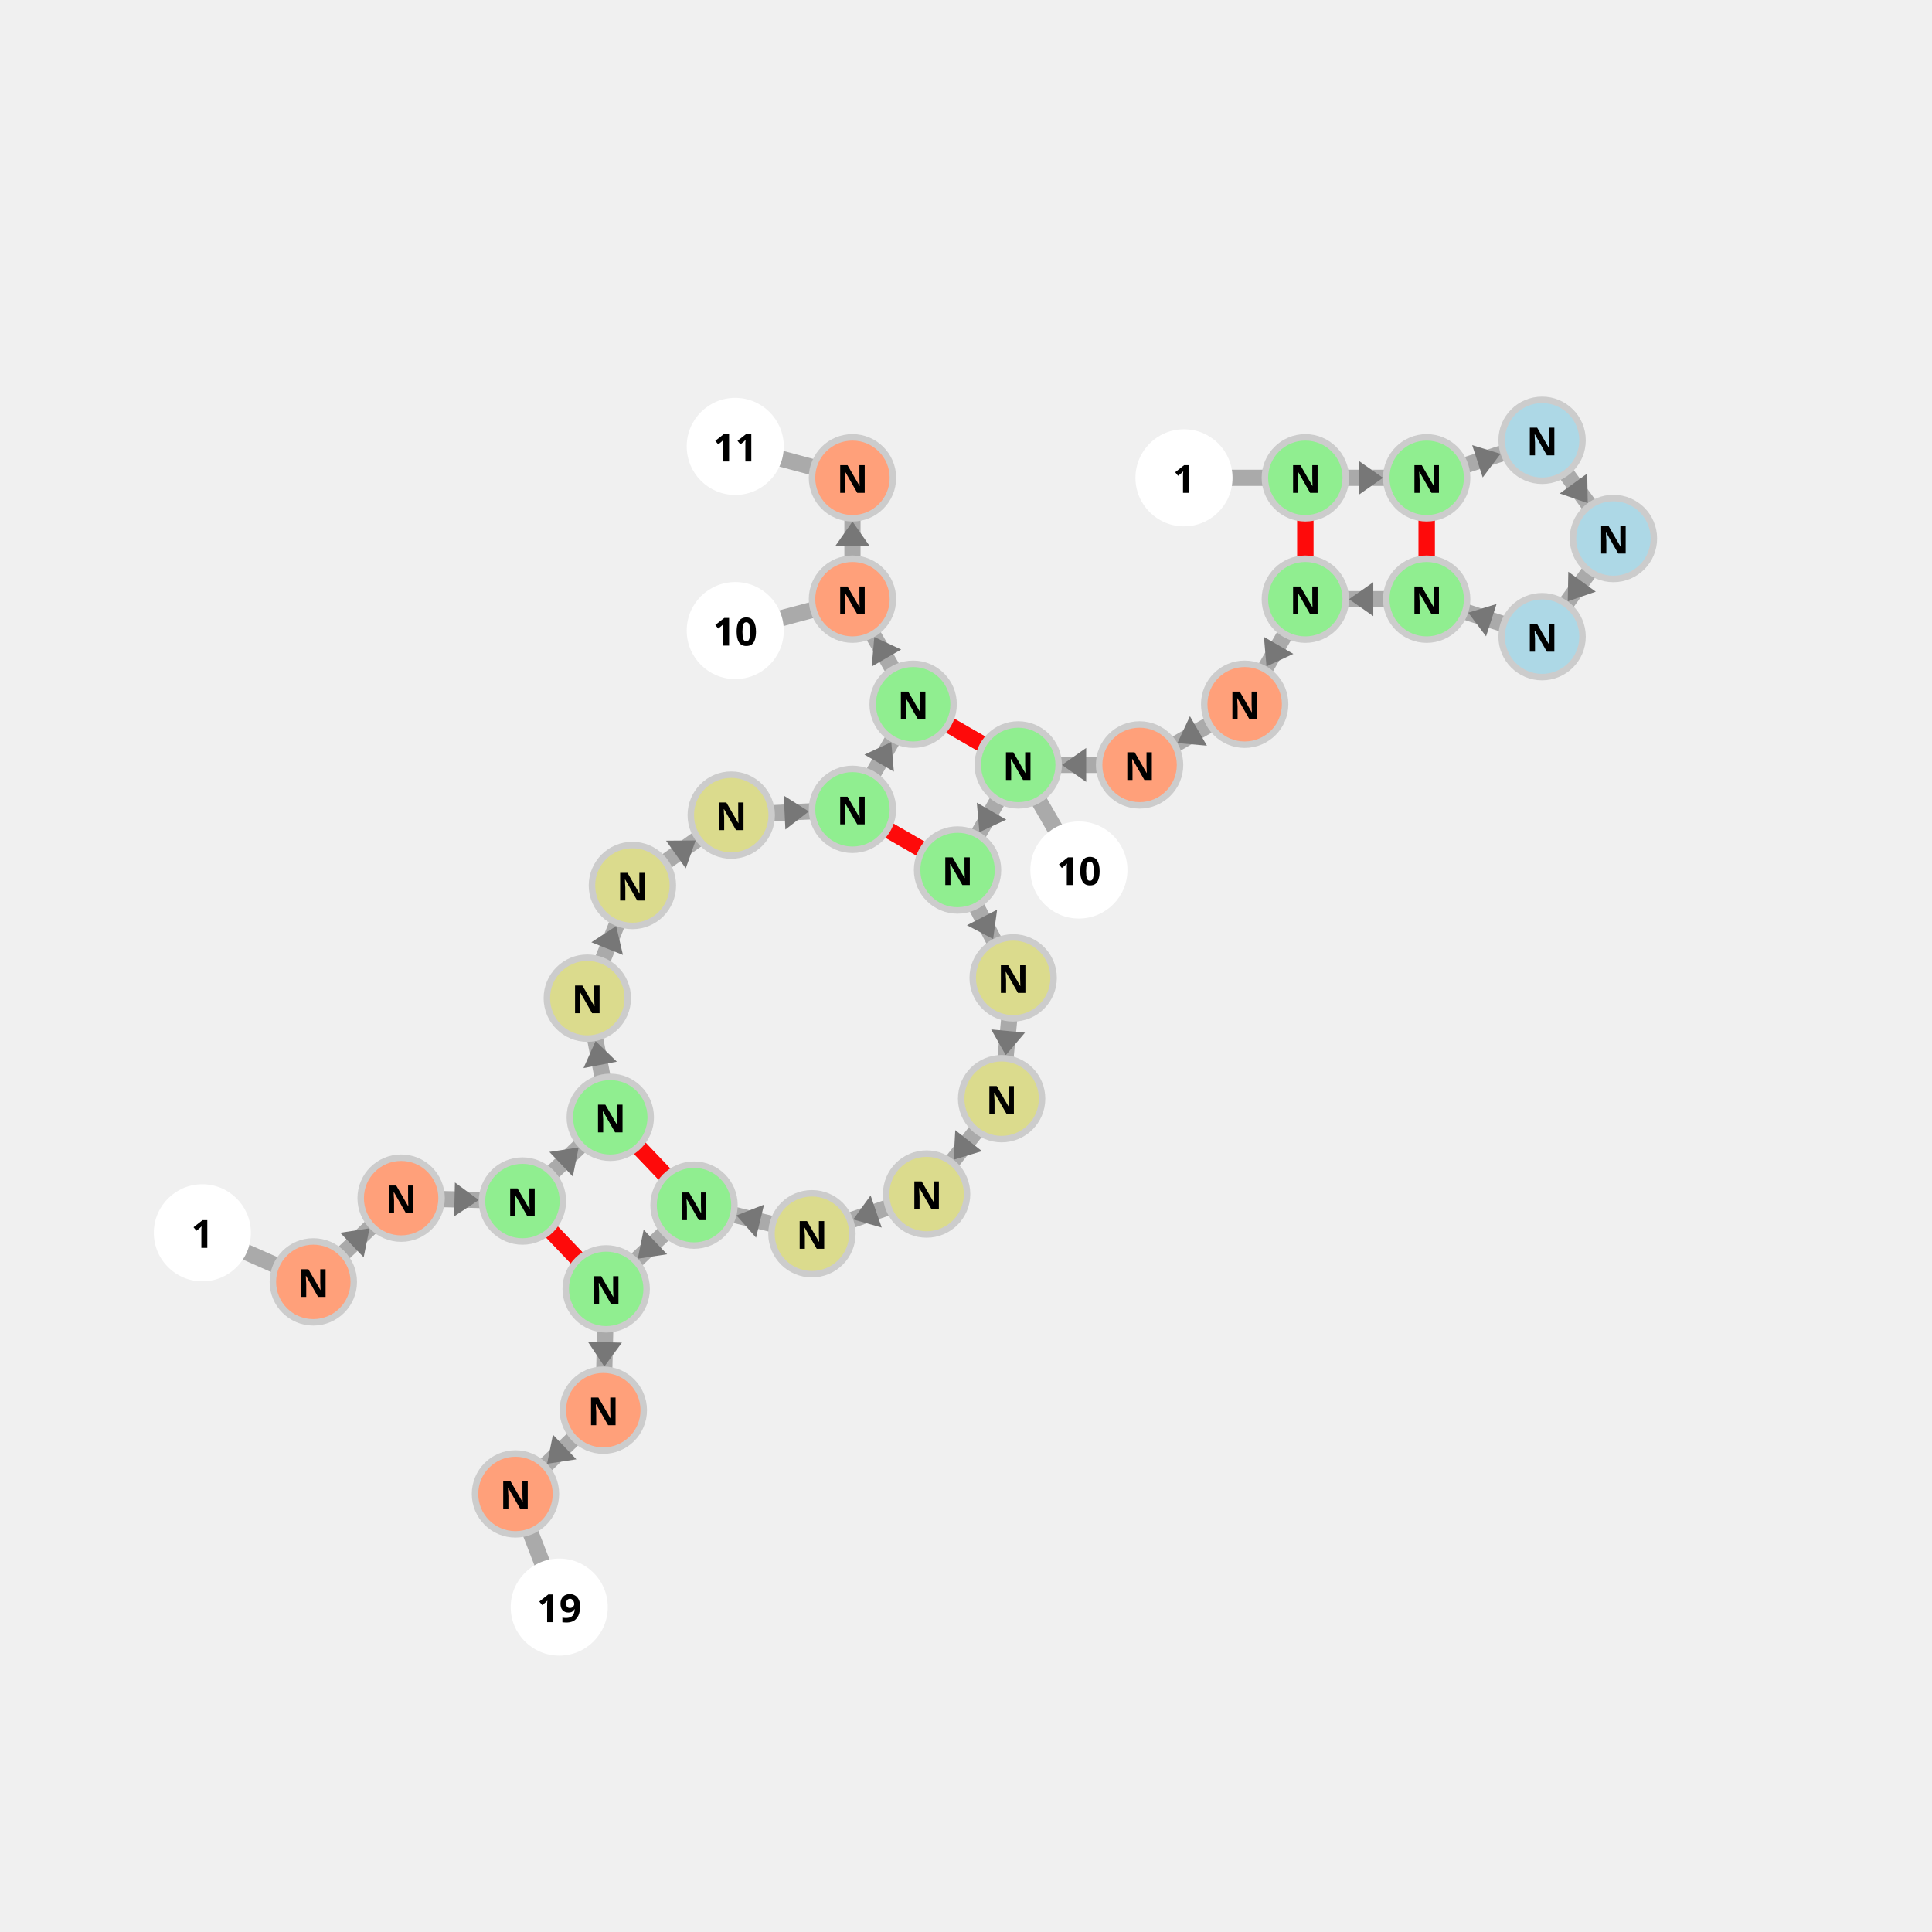
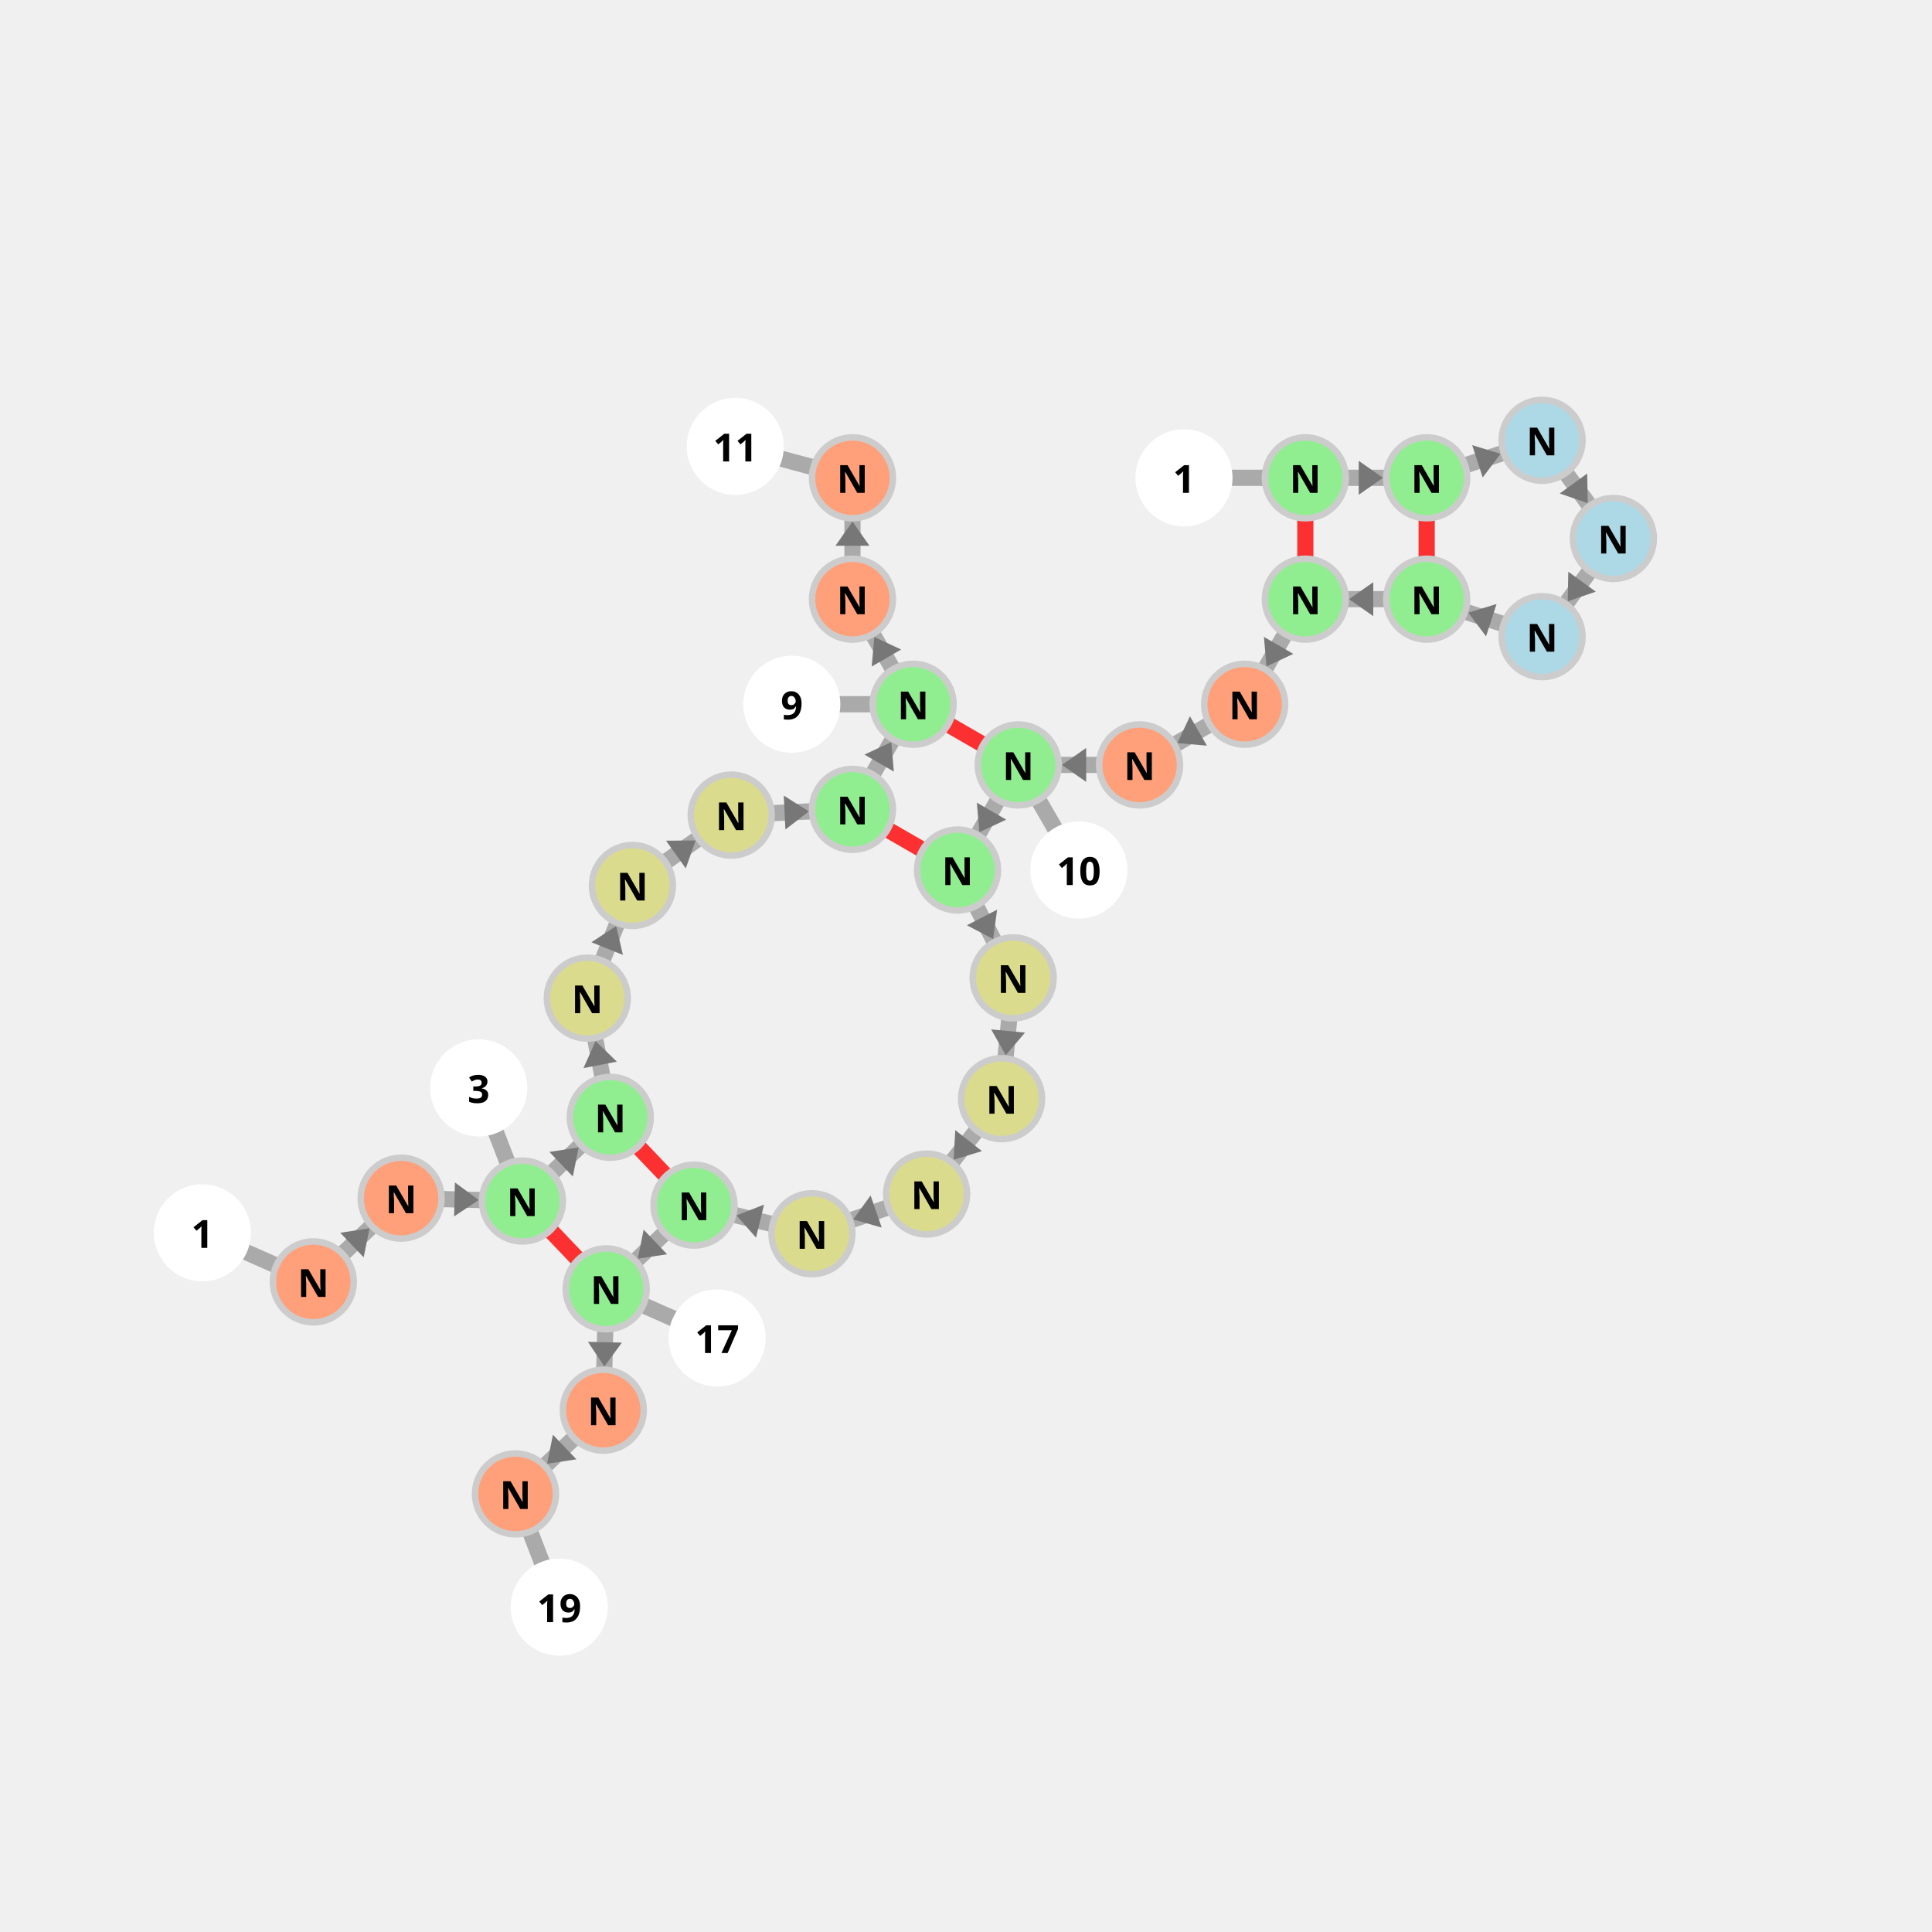
<svg xmlns="http://www.w3.org/2000/svg" viewBox="0 0 300 300">
  <style type="text/css">
 circle.fornac-node, polygon.fornac-node {
  stroke: #ccc;
  stroke-width: 0.8;
  opacity: 1;
  fill: white;
}

path.fornac-directionArrow {
  fill: #777;
  stroke: none;
  stroke-width: 0.8px;
}

g.fornac-plot {
    /* outline: 1px solid red; */
}

circle.fornac-node[base_type="a"] {
  fill: #dbdb8d;
}

circle.fornac-node[base_type="c"] {
  fill: #98df8a;
}

circle.fornac-node[base_type="g"] {
  fill: #ff9896;
}

circle.fornac-node[base_type="u"], circle.fornac-node[base_type="t"] {
  fill: #aec7e8;
}

.fornac-node &gt; text {
     pointer-events: none;
 }

circle.fornac-node[node_type="label"] {
    stroke: transparent;
    stroke-width: 0;
    fill: white;
    display: inline;
}

circle.fornac-node[node_type="protein"] {
    fill: gray;
    fill-opacity: 0.5;
    stroke-width: 4;
}

.fornac-selectedNode &gt; circle.fornac-node {
    stroke: red;
}

text.fornac-nodeLabel {
    font-weight: bold;
    font-family: Tahoma, Geneva, sans-serif;
    font-size: 0.4em;
    color: rgb(100,100,100);
    text-anchor: middle;
    alignment-baseline: middle;
    dominant-baseline: central;
    pointer-events: none;
    -webkit-touch-callout: none;
    -webkit-user-select: none;
    -khtml-user-select: none;
    -moz-user-select: none;
    -ms-user-select: none;
    user-select: none;
}

line.fornac-link {
  stroke: #999;
  stroke-opacity: 0.8;
  stroke-width: 2;
}

line.fornac-link[link_type="pseudoknot"] {
    stroke: red;
}

line.fornac-link[link_type="basepair"] {
  stroke: red;
}

line.fornac-link[link_type="intermolecule"] {
  stroke: blue;
}

line.fornac-link[link_type="chain_chain"] {
  stroke-dasharray: 3,3;
}

line.fornac-link[link_type="fake"] {
  stroke: green;
}

text.fornac-plotLabel {
    font-family: Tahoma, Geneva, sans-serif;
    font-weight: bolder;
    font-size: 1.2em;
    fill: rgba(200, 200, 200, 0.5);
    text-anchor: middle;
    alignment-baseline: central;
}

.fornac-transparent {
    fill: transparent;
    stroke-width: 0;
    stroke-opacity: 0;
    opacity: 0;
    visibility: hidden;
    pointer-events: none;
}

.fornac-dragLine {
  stroke: #999;
  stroke-width: 2;
  pointer-events: none;
}

.fornac-mouseEventHelper &gt; .extent {
  fill-opacity: .1;
  stroke: #fff;
  shape-rendering: crispEdges;
}

.d3-context-menu {
	position: absolute;
	display: none;
	background-color: #f2f2f2;
	border-radius: 4px;

	font-family: Arial, sans-serif;
	font-size: 14px;
	min-width: 150px;
	border: 1px solid #d4d4d4;

	z-index:1200;
}

.d3-context-menu ul {
	list-style-type: none;
	margin: 4px 0px;
	padding: 0px;
	cursor: default;
}

.d3-context-menu ul li {
	padding: 4px 16px;

	-webkit-touch-callout: none; /* iOS Safari */
	-webkit-user-select: none;   /* Chrome/Safari/Opera */
	-khtml-user-select: none;    /* Konqueror */
	-moz-user-select: none;      /* Firefox */
	-ms-user-select: none;       /* Internet Explorer/Edge */
	user-select: none;
}

.d3-context-menu ul li:hover {
	background-color: #4677f8;
	color: #fefefe;
}

.d3-context-menu-selected {
	background-color: #4677f8;
	color: #fefefe;
}

/*
	Header
*/

.d3-context-menu ul li.is-header
.d3-context-menu ul li.is-header:hover {
	background-color: #f2f2f2;
	color: #444;
	font-weight: bold;
	font-style: italic;
}

/*
	Disabled
*/

.d3-context-menu ul li.is-disabled
.d3-context-menu ul li.is-disabled:hover {
	background-color: #f2f2f2;
	color: #888;
	cursor: not-allowed;
}

/*
	Divider
*/

.d3-context-menu ul li.is-divider {
	padding: 0px 0px;
}

.d3-context-menu ul li.is-divider:hover {
	background-color: #f2f2f2;
}

.d3-context-menu ul hr {
	border: 0;
    height: 0;
    border-top: 1px solid rgba(0, 0, 0, 0.1);
    border-bottom: 1px solid rgba(255, 255, 255, 0.3);
}

/*# sourceMappingURL=fornac.css.map*/ 
</style>
  <g class="fornac-plot" transform="translate(77.07398,-51.42303)scale(1.256171,1.256171)">
    <g class="fornac-links">
      <line class="link fornac-link" x1="100" y1="100" x2="100" y2="115" link_type="basepair" pointer-events="all" />
      <line class="link fornac-link" x1="115" y1="100" x2="115" y2="115" link_type="basepair" pointer-events="all" />
      <line class="link fornac-link" x1="100" y1="100" x2="115" y2="100" link_type="backbone" pointer-events="all" />
      <line class="link fornac-link" x1="115" y1="100" x2="129.266" y2="95.365" link_type="backbone" pointer-events="all" />
      <line class="link fornac-link" x1="129.266" y1="95.365" x2="138.083" y2="107.5" link_type="backbone" pointer-events="all" />
      <line class="link fornac-link" x1="138.083" y1="107.5" x2="129.266" y2="119.635" link_type="backbone" pointer-events="all" />
-       <line class="link fornac-link" x1="115" y1="115" x2="115" y2="100" link_type="basepair" pointer-events="all" />
      <line class="link fornac-link" x1="129.266" y1="119.635" x2="115" y2="115" link_type="backbone" pointer-events="all" />
-       <line class="link fornac-link" x1="100" y1="115" x2="100" y2="100" link_type="basepair" pointer-events="all" />
      <line class="link fornac-link" x1="115" y1="115" x2="100" y2="115" link_type="backbone" pointer-events="all" />
      <line class="link fornac-link" x1="100" y1="115" x2="92.5" y2="127.99" link_type="backbone" pointer-events="all" />
      <line class="link fornac-link" x1="92.5" y1="127.99" x2="79.51" y2="135.49" link_type="backbone" pointer-events="all" />
      <line class="link fornac-link" x1="64.51" y1="135.49" x2="51.519" y2="127.99" link_type="basepair" pointer-events="all" />
      <line class="link fornac-link" x1="79.51" y1="135.49" x2="64.51" y2="135.49" link_type="backbone" pointer-events="all" />
      <line class="link fornac-link" x1="57.01" y1="148.481" x2="44.019" y2="140.981" link_type="basepair" pointer-events="all" />
      <line class="link fornac-link" x1="64.51" y1="135.49" x2="57.01" y2="148.481" link_type="backbone" pointer-events="all" />
      <line class="link fornac-link" x1="57.01" y1="148.481" x2="63.883" y2="161.813" link_type="backbone" pointer-events="all" />
      <line class="link fornac-link" x1="63.883" y1="161.813" x2="62.457" y2="176.745" link_type="backbone" pointer-events="all" />
      <line class="link fornac-link" x1="62.457" y1="176.745" x2="53.185" y2="188.536" link_type="backbone" pointer-events="all" />
      <line class="link fornac-link" x1="53.185" y1="188.536" x2="39.01" y2="193.442" link_type="backbone" pointer-events="all" />
      <line class="link fornac-link" x1="24.433" y1="189.906" x2="14.081" y2="179.05" link_type="basepair" pointer-events="all" />
      <line class="link fornac-link" x1="39.01" y1="193.442" x2="24.433" y2="189.906" link_type="backbone" pointer-events="all" />
      <line class="link fornac-link" x1="13.577" y1="200.257" x2="3.225" y2="189.401" link_type="basepair" pointer-events="all" />
      <line class="link fornac-link" x1="24.433" y1="189.906" x2="13.577" y2="200.257" link_type="backbone" pointer-events="all" />
      <line class="link fornac-link" x1="13.577" y1="200.257" x2="13.22" y2="215.253" link_type="backbone" pointer-events="all" />
      <line class="link fornac-link" x1="13.22" y1="215.253" x2="2.364" y2="225.604" link_type="backbone" pointer-events="all" />
      <line class="link fornac-link" x1="-22.626" y1="199.395" x2="-11.77" y2="189.044" link_type="backbone" pointer-events="all" />
-       <line class="link fornac-link" x1="3.225" y1="189.401" x2="13.577" y2="200.257" link_type="basepair" pointer-events="all" />
      <line class="link fornac-link" x1="-11.77" y1="189.044" x2="3.225" y2="189.401" link_type="backbone" pointer-events="all" />
-       <line class="link fornac-link" x1="14.081" y1="179.05" x2="24.433" y2="189.906" link_type="basepair" pointer-events="all" />
      <line class="link fornac-link" x1="3.225" y1="189.401" x2="14.081" y2="179.05" link_type="backbone" pointer-events="all" />
      <line class="link fornac-link" x1="14.081" y1="179.05" x2="11.243" y2="164.321" link_type="backbone" pointer-events="all" />
      <line class="link fornac-link" x1="11.243" y1="164.321" x2="16.818" y2="150.395" link_type="backbone" pointer-events="all" />
      <line class="link fornac-link" x1="16.818" y1="150.395" x2="29.036" y2="141.694" link_type="backbone" pointer-events="all" />
-       <line class="link fornac-link" x1="44.019" y1="140.981" x2="57.01" y2="148.481" link_type="basepair" pointer-events="all" />
      <line class="link fornac-link" x1="29.036" y1="141.694" x2="44.019" y2="140.981" link_type="backbone" pointer-events="all" />
-       <line class="link fornac-link" x1="51.519" y1="127.99" x2="64.51" y2="135.49" link_type="basepair" pointer-events="all" />
      <line class="link fornac-link" x1="44.019" y1="140.981" x2="51.519" y2="127.99" link_type="backbone" pointer-events="all" />
      <line class="link fornac-link" x1="51.519" y1="127.99" x2="44.019" y2="115" link_type="backbone" pointer-events="all" />
      <line class="link fornac-link" x1="44.019" y1="115" x2="44.019" y2="100" link_type="backbone" pointer-events="all" />
      <line class="link fornac-link" x1="100" y1="100" x2="85" y2="100" link_type="label_link" pointer-events="all" />
      <line class="link fornac-link" x1="115" y1="100" x2="112.653" y2="85.185" link_type="label_link" pointer-events="all" style="display:none" />
      <line class="link fornac-link" x1="129.266" y1="95.365" x2="133.901" y2="81.099" link_type="label_link" pointer-events="all" style="display:none" />
      <line class="link fornac-link" x1="138.083" y1="107.5" x2="153.083" y2="107.5" link_type="label_link" pointer-events="all" style="display:none" />
      <line class="link fornac-link" x1="129.266" y1="119.635" x2="133.901" y2="133.901" link_type="label_link" pointer-events="all" style="display:none" />
      <line class="link fornac-link" x1="115" y1="115" x2="112.653" y2="129.815" link_type="label_link" pointer-events="all" style="display:none" />
      <line class="link fornac-link" x1="100" y1="115" x2="107.5" y2="127.99" link_type="label_link" pointer-events="all" style="display:none" />
      <line class="link fornac-link" x1="92.5" y1="127.99" x2="103.107" y2="138.597" link_type="label_link" pointer-events="all" style="display:none" />
      <line class="link fornac-link" x1="79.51" y1="135.49" x2="83.392" y2="149.979" link_type="label_link" pointer-events="all" style="display:none" />
      <line class="link fornac-link" x1="64.51" y1="135.49" x2="72.01" y2="148.481" link_type="label_link" pointer-events="all" />
      <line class="link fornac-link" x1="57.01" y1="148.481" x2="72.005" y2="148.838" link_type="label_link" pointer-events="all" style="display:none" />
      <line class="link fornac-link" x1="63.883" y1="161.813" x2="78.612" y2="158.975" link_type="label_link" pointer-events="all" style="display:none" />
      <line class="link fornac-link" x1="62.457" y1="176.745" x2="76.383" y2="182.32" link_type="label_link" pointer-events="all" style="display:none" />
      <line class="link fornac-link" x1="53.185" y1="188.536" x2="61.886" y2="200.755" link_type="label_link" pointer-events="all" style="display:none" />
      <line class="link fornac-link" x1="39.01" y1="193.442" x2="39.724" y2="208.425" link_type="label_link" pointer-events="all" style="display:none" />
      <line class="link fornac-link" x1="24.433" y1="189.906" x2="28.315" y2="204.395" link_type="label_link" pointer-events="all" style="display:none" />
-       <line class="link fornac-link" x1="13.577" y1="200.257" x2="27.294" y2="206.325" link_type="label_link" pointer-events="all" style="display:none" />
+       <line class="link fornac-link" x1="13.577" y1="200.257" x2="27.294" y2="206.325" link_type="label_link" pointer-events="all" />
      <line class="link fornac-link" x1="13.22" y1="215.253" x2="26.937" y2="221.321" link_type="label_link" pointer-events="all" style="display:none" />
      <line class="link fornac-link" x1="2.364" y1="225.604" x2="7.772" y2="239.595" link_type="label_link" pointer-events="all" />
      <line class="link fornac-link" x1="-12.632" y1="225.247" x2="-18.701" y2="238.965" link_type="label_link" pointer-events="all" style="display:none" />
      <line class="link fornac-link" x1="-22.983" y1="214.391" x2="-36.974" y2="219.8" link_type="label_link" pointer-events="all" style="display:none" />
      <line class="link fornac-link" x1="-22.626" y1="199.395" x2="-36.344" y2="193.327" link_type="label_link" pointer-events="all" />
      <line class="link fornac-link" x1="-11.77" y1="189.044" x2="-17.179" y2="175.053" link_type="label_link" pointer-events="all" style="display:none" />
-       <line class="link fornac-link" x1="3.225" y1="189.401" x2="-2.183" y2="175.41" link_type="label_link" pointer-events="all" style="display:none" />
+       <line class="link fornac-link" x1="3.225" y1="189.401" x2="-2.183" y2="175.41" link_type="label_link" pointer-events="all" />
      <line class="link fornac-link" x1="14.081" y1="179.05" x2="-0.206" y2="174.482" link_type="label_link" pointer-events="all" style="display:none" />
      <line class="link fornac-link" x1="11.243" y1="164.321" x2="-3.689" y2="162.895" link_type="label_link" pointer-events="all" style="display:none" />
      <line class="link fornac-link" x1="16.818" y1="150.395" x2="5.027" y2="141.123" link_type="label_link" pointer-events="all" style="display:none" />
      <line class="link fornac-link" x1="29.036" y1="141.694" x2="24.13" y2="127.519" link_type="label_link" pointer-events="all" style="display:none" />
      <line class="link fornac-link" x1="44.019" y1="140.981" x2="36.212" y2="128.173" link_type="label_link" pointer-events="all" style="display:none" />
-       <line class="link fornac-link" x1="51.519" y1="127.99" x2="36.519" y2="127.99" link_type="label_link" pointer-events="all" style="display:none" />
-       <line class="link fornac-link" x1="44.019" y1="115" x2="29.53" y2="118.882" link_type="label_link" pointer-events="all" />
+       <line class="link fornac-link" x1="51.519" y1="127.99" x2="36.519" y2="127.99" link_type="label_link" pointer-events="all" />
+       <line class="link fornac-link" x1="44.019" y1="115" x2="29.53" y2="118.882" link_type="label_link" pointer-events="all" style="display:none" />
      <line class="link fornac-link" x1="44.019" y1="100" x2="29.53" y2="96.118" link_type="label_link" pointer-events="all" />
    </g>
    <g class="fornac-nodes">
      <g class="gnode" struct_name="empty" transform="translate(100,100)" num="n1" rnum="n32">
        <path class="fornac-directionArrow" node_num="1" />
        <circle class="fornac-node" node_type="nucleotide" node_num="1" r="5" style="fill: lightgreen;" />
        <text class="fornac-nodeLabel" label_type="nucleotide">N</text>
      </g>
      <g class="gnode" struct_name="empty" transform="translate(115,100)" num="n2" rnum="n31">
        <path class="fornac-directionArrow" node_num="2" d="M-8.4,-2.1L-5.4,0L-8.4,2.1" />
        <circle class="fornac-node" node_type="nucleotide" node_num="2" r="5" style="fill: lightgreen;" />
        <text class="fornac-nodeLabel" label_type="nucleotide">N</text>
      </g>
      <g class="gnode" struct_name="empty" transform="translate(129.2658,95.36475)" num="n3" rnum="n30">
        <path class="fornac-directionArrow" node_num="3" d="M-8.638,0.599L-5.136,1.669L-7.34,4.593" />
        <circle class="fornac-node" node_type="nucleotide" node_num="3" r="5" style="fill: lightblue;" />
        <text class="fornac-nodeLabel" label_type="nucleotide">N</text>
      </g>
      <g class="gnode" struct_name="empty" transform="translate(138.0826,107.5)" num="n4" rnum="n29">
        <path class="fornac-directionArrow" node_num="4" d="M-3.238,-8.03L-3.174,-4.369L-6.636,-5.561" />
        <circle class="fornac-node" node_type="nucleotide" node_num="4" r="5" style="fill: lightblue;" />
        <text class="fornac-nodeLabel" label_type="nucleotide">N</text>
      </g>
      <g class="gnode" struct_name="empty" transform="translate(129.2658,119.6353)" num="n5" rnum="n28">
        <path class="fornac-directionArrow" node_num="5" d="M6.636,-5.561L3.174,-4.369L3.238,-8.03" />
        <circle class="fornac-node" node_type="nucleotide" node_num="5" r="5" style="fill: lightblue;" />
        <text class="fornac-nodeLabel" label_type="nucleotide">N</text>
      </g>
      <g class="gnode" struct_name="empty" transform="translate(115,115)" num="n6" rnum="n27">
        <path class="fornac-directionArrow" node_num="6" d="M7.34,4.593L5.136,1.669L8.638,0.599" />
        <circle class="fornac-node" node_type="nucleotide" node_num="6" r="5" style="fill: lightgreen;" />
        <text class="fornac-nodeLabel" label_type="nucleotide">N</text>
      </g>
      <g class="gnode" struct_name="empty" transform="translate(100,115)" num="n7" rnum="n26">
        <path class="fornac-directionArrow" node_num="7" d="M8.4,2.1L5.4,0L8.4,-2.1" />
        <circle class="fornac-node" node_type="nucleotide" node_num="7" r="5" style="fill: lightgreen;" />
        <text class="fornac-nodeLabel" label_type="nucleotide">N</text>
      </g>
      <g class="gnode" struct_name="empty" transform="translate(92.5,127.9904)" num="n8" rnum="n25">
        <path class="fornac-directionArrow" node_num="8" d="M6.019,-6.225L2.7,-4.677L2.381,-8.325" />
        <circle class="fornac-node" node_type="nucleotide" node_num="8" r="5" style="fill: lightsalmon;" />
        <text class="fornac-nodeLabel" label_type="nucleotide">N</text>
      </g>
      <g class="gnode" struct_name="empty" transform="translate(79.50962,135.4904)" num="n9" rnum="n24">
        <path class="fornac-directionArrow" node_num="9" d="M8.325,-2.381L4.677,-2.7L6.225,-6.019" />
        <circle class="fornac-node" node_type="nucleotide" node_num="9" r="5" style="fill: lightsalmon;" />
        <text class="fornac-nodeLabel" label_type="nucleotide">N</text>
      </g>
      <g class="gnode" struct_name="empty" transform="translate(64.50962,135.4904)" num="n10" rnum="n23">
        <path class="fornac-directionArrow" node_num="10" d="M8.4,2.1L5.4,-1.0231815394945444e-14L8.4,-2.1" />
        <circle class="fornac-node" node_type="nucleotide" node_num="10" r="5" style="fill: lightgreen;" />
        <text class="fornac-nodeLabel" label_type="nucleotide">N</text>
      </g>
      <g class="gnode" struct_name="empty" transform="translate(57.00962,148.4808)" num="n11" rnum="n22">
        <path class="fornac-directionArrow" node_num="11" d="M6.019,-6.225L2.7,-4.677L2.381,-8.325" />
        <circle class="fornac-node" node_type="nucleotide" node_num="11" r="5" style="fill: lightgreen;" />
        <text class="fornac-nodeLabel" label_type="nucleotide">N</text>
      </g>
      <g class="gnode" struct_name="empty" transform="translate(63.88302,161.8133)" num="n12" rnum="n21">
        <path class="fornac-directionArrow" node_num="12" d="M-1.983,-8.428L-2.474,-4.8L-5.716,-6.504" />
        <circle class="fornac-node" node_type="nucleotide" node_num="12" r="5" style="fill: rgb(219, 219, 141);" />
        <text class="fornac-nodeLabel" label_type="nucleotide">N</text>
      </g>
      <g class="gnode" struct_name="empty" transform="translate(62.45718,176.7454)" num="n13" rnum="n20">
        <path class="fornac-directionArrow" node_num="13" d="M2.889,-8.162L0.513,-5.376L-1.292,-8.562" />
        <circle class="fornac-node" node_type="nucleotide" node_num="13" r="5" style="fill: rgb(219, 219, 141);" />
        <text class="fornac-nodeLabel" label_type="nucleotide">N</text>
      </g>
      <g class="gnode" struct_name="empty" transform="translate(53.18479,188.5362)" num="n14" rnum="n19">
        <path class="fornac-directionArrow" node_num="14" d="M6.843,-5.305L3.338,-4.245L3.542,-7.901" />
        <circle class="fornac-node" node_type="nucleotide" node_num="14" r="5" style="fill: rgb(219, 219, 141);" />
        <text class="fornac-nodeLabel" label_type="nucleotide">N</text>
      </g>
      <g class="gnode" struct_name="empty" transform="translate(39.00978,193.4422)" num="n15" rnum="n18">
        <path class="fornac-directionArrow" node_num="15" d="M8.625,-0.763L5.103,-1.766L7.251,-4.732" />
        <circle class="fornac-node" node_type="nucleotide" node_num="15" r="5" style="fill: rgb(219, 219, 141);" />
        <text class="fornac-nodeLabel" label_type="nucleotide">N</text>
      </g>
      <g class="gnode" struct_name="empty" transform="translate(24.43261,189.9058)" num="n16" rnum="n17">
        <path class="fornac-directionArrow" node_num="16" d="M7.668,4.021L5.248,1.273L8.658,-0.06" />
        <circle class="fornac-node" node_type="nucleotide" node_num="16" r="5" style="fill: lightgreen;" />
        <text class="fornac-nodeLabel" label_type="nucleotide">N</text>
      </g>
      <g class="gnode" struct_name="empty" transform="translate(13.57659,200.257)" num="n17" rnum="n16">
        <path class="fornac-directionArrow" node_num="17" d="M7.529,-4.277L3.908,-3.726L4.63,-7.317" />
        <circle class="fornac-node" node_type="nucleotide" node_num="17" r="5" style="fill: lightgreen;" />
        <text class="fornac-nodeLabel" label_type="nucleotide">N</text>
      </g>
      <g class="gnode" struct_name="empty" transform="translate(13.21963,215.2527)" num="n18" rnum="n15">
        <path class="fornac-directionArrow" node_num="18" d="M2.299,-8.348L0.129,-5.398L-1.9,-8.448" />
        <circle class="fornac-node" node_type="nucleotide" node_num="18" r="5" style="fill: lightsalmon;" />
        <text class="fornac-nodeLabel" label_type="nucleotide">N</text>
      </g>
      <g class="gnode" struct_name="empty" transform="translate(2.363619,225.6039)" num="n19" rnum="n14">
        <path class="fornac-directionArrow" node_num="19" d="M7.529,-4.277L3.908,-3.726L4.63,-7.317" />
        <circle class="fornac-node" node_type="nucleotide" node_num="19" r="5" style="fill: lightsalmon;" />
        <text class="fornac-nodeLabel" label_type="nucleotide">N</text>
      </g>
      <g class="gnode" struct_name="empty" transform="translate(-12.63213,225.247)" num="n20" rnum="n13">
        <text class="fornac-nodeLabel" label_type="middle" />
      </g>
      <g class="gnode" struct_name="empty" transform="translate(-22.98332,214.391)" num="n21" rnum="n12">
        <text class="fornac-nodeLabel" label_type="middle" />
      </g>
      <g class="gnode" struct_name="empty" transform="translate(-22.62635,199.3952)" num="n22" rnum="n11">
        <path class="fornac-directionArrow" node_num="22" />
        <circle class="fornac-node" node_type="nucleotide" node_num="22" r="5" style="fill: lightsalmon;" />
        <text class="fornac-nodeLabel" label_type="nucleotide">N</text>
      </g>
      <g class="gnode" struct_name="empty" transform="translate(-11.77034,189.044)" num="n23" rnum="n10">
        <path class="fornac-directionArrow" node_num="23" d="M-7.529,4.277L-3.908,3.726L-4.63,7.317" />
        <circle class="fornac-node" node_type="nucleotide" node_num="23" r="5" style="fill: lightsalmon;" />
        <text class="fornac-nodeLabel" label_type="nucleotide">N</text>
      </g>
      <g class="gnode" struct_name="empty" transform="translate(3.22541,189.401)" num="n24" rnum="n9">
        <path class="fornac-directionArrow" node_num="24" d="M-8.348,-2.299L-5.398,-0.129L-8.448,1.9" />
        <circle class="fornac-node" node_type="nucleotide" node_num="24" r="5" style="fill: lightgreen;" />
        <text class="fornac-nodeLabel" label_type="nucleotide">N</text>
      </g>
      <g class="gnode" struct_name="empty" transform="translate(14.08142,179.0498)" num="n25" rnum="n8">
        <path class="fornac-directionArrow" node_num="25" d="M-7.529,4.277L-3.908,3.726L-4.63,7.317" />
        <circle class="fornac-node" node_type="nucleotide" node_num="25" r="5" style="fill: lightgreen;" />
        <text class="fornac-nodeLabel" label_type="nucleotide">N</text>
      </g>
      <g class="gnode" struct_name="empty" transform="translate(11.24265,164.3209)" num="n26" rnum="n7">
        <path class="fornac-directionArrow" node_num="26" d="M-0.472,8.646L1.022,5.302L3.652,7.851" />
        <circle class="fornac-node" node_type="nucleotide" node_num="26" r="5" style="fill: rgb(219, 219, 141);" />
        <text class="fornac-nodeLabel" label_type="nucleotide">N</text>
      </g>
      <g class="gnode" struct_name="empty" transform="translate(16.81759,150.3953)" num="n27" rnum="n6">
        <path class="fornac-directionArrow" node_num="27" d="M-5.072,7.018L-2.007,5.013L-1.172,8.579" />
        <circle class="fornac-node" node_type="nucleotide" node_num="27" r="5" style="fill: rgb(219, 219, 141);" />
        <text class="fornac-nodeLabel" label_type="nucleotide">N</text>
      </g>
      <g class="gnode" struct_name="empty" transform="translate(29.03623,141.6945)" num="n28" rnum="n5">
        <path class="fornac-directionArrow" node_num="28" d="M-8.061,3.162L-4.399,3.132L-5.624,6.583" />
        <circle class="fornac-node" node_type="nucleotide" node_num="28" r="5" style="fill: rgb(219, 219, 141);" />
        <text class="fornac-nodeLabel" label_type="nucleotide">N</text>
      </g>
      <g class="gnode" struct_name="empty" transform="translate(44.01924,140.9808)" num="n29" rnum="n4">
        <path class="fornac-directionArrow" node_num="29" d="M-8.49,-1.698L-5.394,0.257L-8.291,2.497" />
        <circle class="fornac-node" node_type="nucleotide" node_num="29" r="5" style="fill: lightgreen;" />
        <text class="fornac-nodeLabel" label_type="nucleotide">N</text>
      </g>
      <g class="gnode" struct_name="empty" transform="translate(51.51924,127.9904)" num="n30" rnum="n3">
        <path class="fornac-directionArrow" node_num="30" d="M-6.019,6.225L-2.7,4.677L-2.381,8.325" />
        <circle class="fornac-node" node_type="nucleotide" node_num="30" r="5" style="fill: lightgreen;" />
        <text class="fornac-nodeLabel" label_type="nucleotide">N</text>
      </g>
      <g class="gnode" struct_name="empty" transform="translate(44.01924,115)" num="n31" rnum="n2">
        <path class="fornac-directionArrow" node_num="31" d="M2.381,8.325L2.7,4.677L6.019,6.225" />
        <circle class="fornac-node" node_type="nucleotide" node_num="31" r="5" style="fill: lightsalmon;" />
        <text class="fornac-nodeLabel" label_type="nucleotide">N</text>
      </g>
      <g class="gnode" struct_name="empty" transform="translate(44.01924,100)" num="n32" rnum="n1">
        <path class="fornac-directionArrow" node_num="32" d="M-2.1,8.4L2.0463630789890888e-14,5.4L2.1,8.4" />
        <circle class="fornac-node" node_type="nucleotide" node_num="32" r="5" style="fill: lightsalmon;" />
        <text class="fornac-nodeLabel" label_type="nucleotide">N</text>
      </g>
      <g class="gnode" struct_name="empty" transform="translate(85,100)" num="n-1" rnum="n34">
        <circle class="fornac-node" r="6" node_type="label" node_num="-1" />
        <text class="fornac-nodeLabel" label_type="label">1</text>
      </g>
      <g class="gnode" struct_name="empty" transform="translate(112.6535,85.18467)" num="n-1" rnum="n34" style="display:none">
        <circle class="fornac-node" r="6" node_type="label" node_num="-1" />
        <text class="fornac-nodeLabel" label_type="label">0</text>
      </g>
      <g class="gnode" struct_name="empty" transform="translate(133.9011,81.0989)" num="n-1" rnum="n34" style="display:none">
        <circle class="fornac-node" r="6" node_type="label" node_num="-1" />
        <text class="fornac-nodeLabel" label_type="label">0</text>
      </g>
      <g class="gnode" struct_name="empty" transform="translate(153.0826,107.5)" num="n-1" rnum="n34" style="display:none">
        <circle class="fornac-node" r="6" node_type="label" node_num="-1" />
        <text class="fornac-nodeLabel" label_type="label">0</text>
      </g>
      <g class="gnode" struct_name="empty" transform="translate(133.9011,133.9011)" num="n-1" rnum="n34" style="display:none">
        <circle class="fornac-node" r="6" node_type="label" node_num="-1" />
        <text class="fornac-nodeLabel" label_type="label">0</text>
      </g>
      <g class="gnode" struct_name="empty" transform="translate(112.6535,129.8153)" num="n-1" rnum="n34" style="display:none">
        <circle class="fornac-node" r="6" node_type="label" node_num="-1" />
        <text class="fornac-nodeLabel" label_type="label">0</text>
      </g>
      <g class="gnode" struct_name="empty" transform="translate(107.5,127.9904)" num="n-1" rnum="n34" style="display:none">
        <circle class="fornac-node" r="6" node_type="label" node_num="-1" />
        <text class="fornac-nodeLabel" label_type="label">0</text>
      </g>
      <g class="gnode" struct_name="empty" transform="translate(103.1066,138.597)" num="n-1" rnum="n34" style="display:none">
        <circle class="fornac-node" r="6" node_type="label" node_num="-1" />
        <text class="fornac-nodeLabel" label_type="label">0</text>
      </g>
      <g class="gnode" struct_name="empty" transform="translate(83.3919,149.9793)" num="n-1" rnum="n34" style="display:none">
        <circle class="fornac-node" r="6" node_type="label" node_num="-1" />
        <text class="fornac-nodeLabel" label_type="label">0</text>
      </g>
      <g class="gnode" struct_name="empty" transform="translate(72.00962,148.4808)" num="n-1" rnum="n34">
        <circle class="fornac-node" r="6" node_type="label" node_num="-1" />
        <text class="fornac-nodeLabel" label_type="label">10</text>
      </g>
      <g class="gnode" struct_name="empty" transform="translate(72.00537,148.8377)" num="n-1" rnum="n34" style="display:none">
        <circle class="fornac-node" r="6" node_type="label" node_num="-1" />
        <text class="fornac-nodeLabel" label_type="label">0</text>
      </g>
      <g class="gnode" struct_name="empty" transform="translate(78.61195,158.9745)" num="n-1" rnum="n34" style="display:none">
        <circle class="fornac-node" r="6" node_type="label" node_num="-1" />
        <text class="fornac-nodeLabel" label_type="label">0</text>
      </g>
      <g class="gnode" struct_name="empty" transform="translate(76.3827,182.3203)" num="n-1" rnum="n34" style="display:none">
        <circle class="fornac-node" r="6" node_type="label" node_num="-1" />
        <text class="fornac-nodeLabel" label_type="label">0</text>
      </g>
      <g class="gnode" struct_name="empty" transform="translate(61.88564,200.7548)" num="n-1" rnum="n34" style="display:none">
        <circle class="fornac-node" r="6" node_type="label" node_num="-1" />
        <text class="fornac-nodeLabel" label_type="label">0</text>
      </g>
      <g class="gnode" struct_name="empty" transform="translate(39.72351,208.4252)" num="n-1" rnum="n34" style="display:none">
        <circle class="fornac-node" r="6" node_type="label" node_num="-1" />
        <text class="fornac-nodeLabel" label_type="label">0</text>
      </g>
      <g class="gnode" struct_name="empty" transform="translate(28.31489,204.3947)" num="n-1" rnum="n34" style="display:none">
        <circle class="fornac-node" r="6" node_type="label" node_num="-1" />
        <text class="fornac-nodeLabel" label_type="label">0</text>
      </g>
-       <g class="gnode" struct_name="empty" transform="translate(27.29426,206.3254)" num="n-1" rnum="n34" style="display:none">
-         <circle class="fornac-node" r="6" node_type="label" node_num="-1" />
-         <text class="fornac-nodeLabel" label_type="label">0</text>
+       <g class="gnode" struct_name="empty" transform="translate(27.29426,206.3254)" num="n-1" rnum="n34">
+         <circle class="fornac-node" r="6" node_type="label" node_num="-1" />
+         <text class="fornac-nodeLabel" label_type="label">17</text>
      </g>
      <g class="gnode" struct_name="empty" transform="translate(26.93729,221.3212)" num="n-1" rnum="n34" style="display:none">
        <circle class="fornac-node" r="6" node_type="label" node_num="-1" />
        <text class="fornac-nodeLabel" label_type="label">0</text>
      </g>
      <g class="gnode" struct_name="empty" transform="translate(7.772452,239.5948)" num="n-1" rnum="n34">
        <circle class="fornac-node" r="6" node_type="label" node_num="-1" />
        <text class="fornac-nodeLabel" label_type="label">19</text>
      </g>
      <g class="gnode" struct_name="empty" transform="translate(-18.70055,238.9646)" num="n-1" rnum="n34" style="display:none">
        <circle class="fornac-node" r="6" node_type="label" node_num="-1" />
        <text class="fornac-nodeLabel" label_type="label">0</text>
      </g>
      <g class="gnode" struct_name="empty" transform="translate(-36.97419,219.7998)" num="n-1" rnum="n34" style="display:none">
        <circle class="fornac-node" r="6" node_type="label" node_num="-1" />
        <text class="fornac-nodeLabel" label_type="label">0</text>
      </g>
      <g class="gnode" struct_name="empty" transform="translate(-36.34402,193.3268)" num="n-1" rnum="n34">
        <circle class="fornac-node" r="6" node_type="label" node_num="-1" />
        <text class="fornac-nodeLabel" label_type="label">1</text>
      </g>
      <g class="gnode" struct_name="empty" transform="translate(-17.17917,175.0531)" num="n-1" rnum="n34" style="display:none">
        <circle class="fornac-node" r="6" node_type="label" node_num="-1" />
        <text class="fornac-nodeLabel" label_type="label">0</text>
      </g>
-       <g class="gnode" struct_name="empty" transform="translate(-2.183423,175.4101)" num="n-1" rnum="n34" style="display:none">
-         <circle class="fornac-node" r="6" node_type="label" node_num="-1" />
-         <text class="fornac-nodeLabel" label_type="label">0</text>
+       <g class="gnode" struct_name="empty" transform="translate(-2.183423,175.4101)" num="n-1" rnum="n34">
+         <circle class="fornac-node" r="6" node_type="label" node_num="-1" />
+         <text class="fornac-nodeLabel" label_type="label">3</text>
      </g>
      <g class="gnode" struct_name="empty" transform="translate(-0.2063295,174.4825)" num="n-1" rnum="n34" style="display:none">
        <circle class="fornac-node" r="6" node_type="label" node_num="-1" />
        <text class="fornac-nodeLabel" label_type="label">0</text>
      </g>
      <g class="gnode" struct_name="empty" transform="translate(-3.689427,162.895)" num="n-1" rnum="n34" style="display:none">
        <circle class="fornac-node" r="6" node_type="label" node_num="-1" />
        <text class="fornac-nodeLabel" label_type="label">0</text>
      </g>
      <g class="gnode" struct_name="empty" transform="translate(5.026792,141.123)" num="n-1" rnum="n34" style="display:none">
        <circle class="fornac-node" r="6" node_type="label" node_num="-1" />
        <text class="fornac-nodeLabel" label_type="label">0</text>
      </g>
      <g class="gnode" struct_name="empty" transform="translate(24.13021,127.5195)" num="n-1" rnum="n34" style="display:none">
        <circle class="fornac-node" r="6" node_type="label" node_num="-1" />
        <text class="fornac-nodeLabel" label_type="label">0</text>
      </g>
      <g class="gnode" struct_name="empty" transform="translate(36.21222,128.1725)" num="n-1" rnum="n34" style="display:none">
        <circle class="fornac-node" r="6" node_type="label" node_num="-1" />
        <text class="fornac-nodeLabel" label_type="label">0</text>
      </g>
-       <g class="gnode" struct_name="empty" transform="translate(36.51924,127.9904)" num="n-1" rnum="n34" style="display:none">
-         <circle class="fornac-node" r="6" node_type="label" node_num="-1" />
-         <text class="fornac-nodeLabel" label_type="label">0</text>
-       </g>
-       <g class="gnode" struct_name="empty" transform="translate(29.53035,118.8823)" num="n-1" rnum="n34">
-         <circle class="fornac-node" r="6" node_type="label" node_num="-1" />
-         <text class="fornac-nodeLabel" label_type="label">10</text>
+       <g class="gnode" struct_name="empty" transform="translate(36.51924,127.9904)" num="n-1" rnum="n34">
+         <circle class="fornac-node" r="6" node_type="label" node_num="-1" />
+         <text class="fornac-nodeLabel" label_type="label">9</text>
+       </g>
+       <g class="gnode" struct_name="empty" transform="translate(29.53035,118.8823)" num="n-1" rnum="n34" style="display:none">
+         <circle class="fornac-node" r="6" node_type="label" node_num="-1" />
+         <text class="fornac-nodeLabel" label_type="label">0</text>
      </g>
      <g class="gnode" struct_name="empty" transform="translate(29.53035,96.11771)" num="n-1" rnum="n34">
        <circle class="fornac-node" r="6" node_type="label" node_num="-1" />
        <text class="fornac-nodeLabel" label_type="label">11</text>
      </g>
      <g class="gnode" transform="translate(107.5,107.5)" num="n-1" rnum="n34">
        <text class="fornac-nodeLabel" label_type="middle" />
      </g>
      <g class="gnode" transform="translate(54.26443,138.2356)" num="n-1" rnum="n34">
        <text class="fornac-nodeLabel" label_type="middle" />
      </g>
      <g class="gnode" transform="translate(13.82901,189.6534)" num="n-1" rnum="n34">
        <text class="fornac-nodeLabel" label_type="middle" />
      </g>
      <g class="gnode" transform="translate(44.01924,100)" num="n-3" rnum="n36">
        <text class="fornac-nodeLabel" label_type="middle" />
      </g>
      <g class="gnode" transform="translate(100,100)" num="n-2" rnum="n35">
        <text class="fornac-nodeLabel" label_type="middle" />
      </g>
      <g class="gnode" transform="translate(72.00962,119.6202)" num="n-1" rnum="n34">
        <text class="fornac-nodeLabel" label_type="middle" />
      </g>
      <g class="gnode" transform="translate(125.3229,107.5)" num="n-1" rnum="n34">
        <text class="fornac-nodeLabel" label_type="middle" />
      </g>
      <g class="gnode" transform="translate(-4.703362,207.324)" num="n-1" rnum="n34">
        <text class="fornac-nodeLabel" label_type="middle" />
      </g>
      <g class="gnode" transform="translate(37.7431,166.8513)" num="n-1" rnum="n34">
        <text class="fornac-nodeLabel" label_type="middle" />
      </g>
    </g>
  </g>
</svg>
